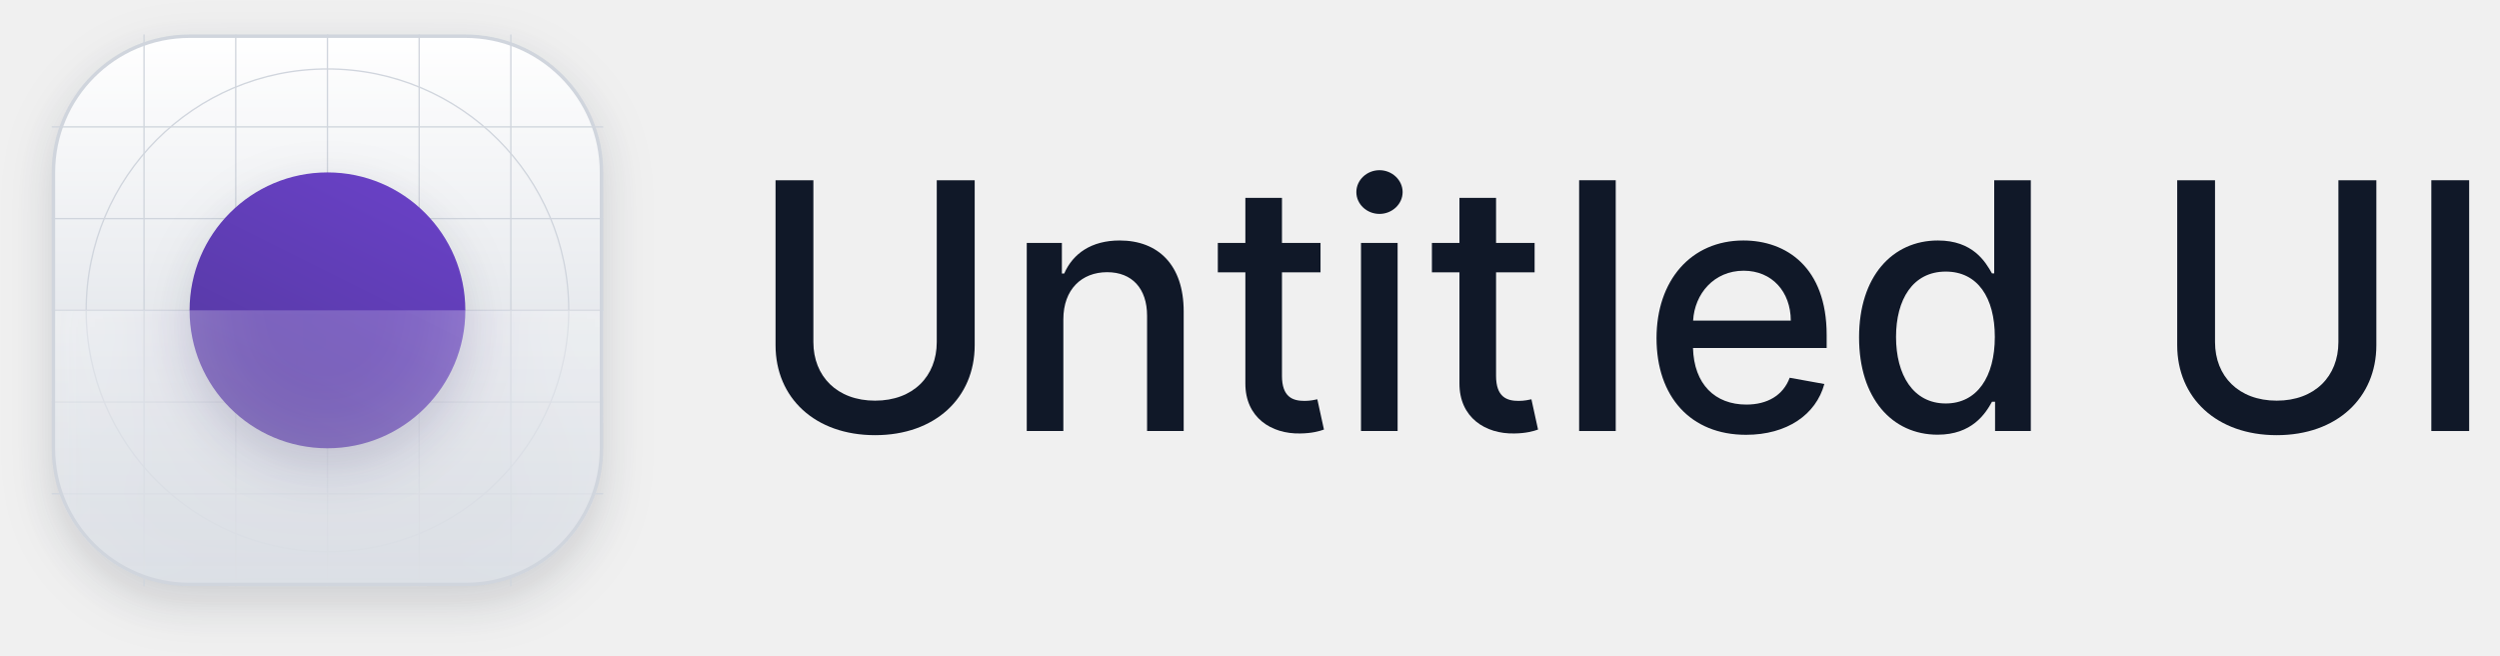
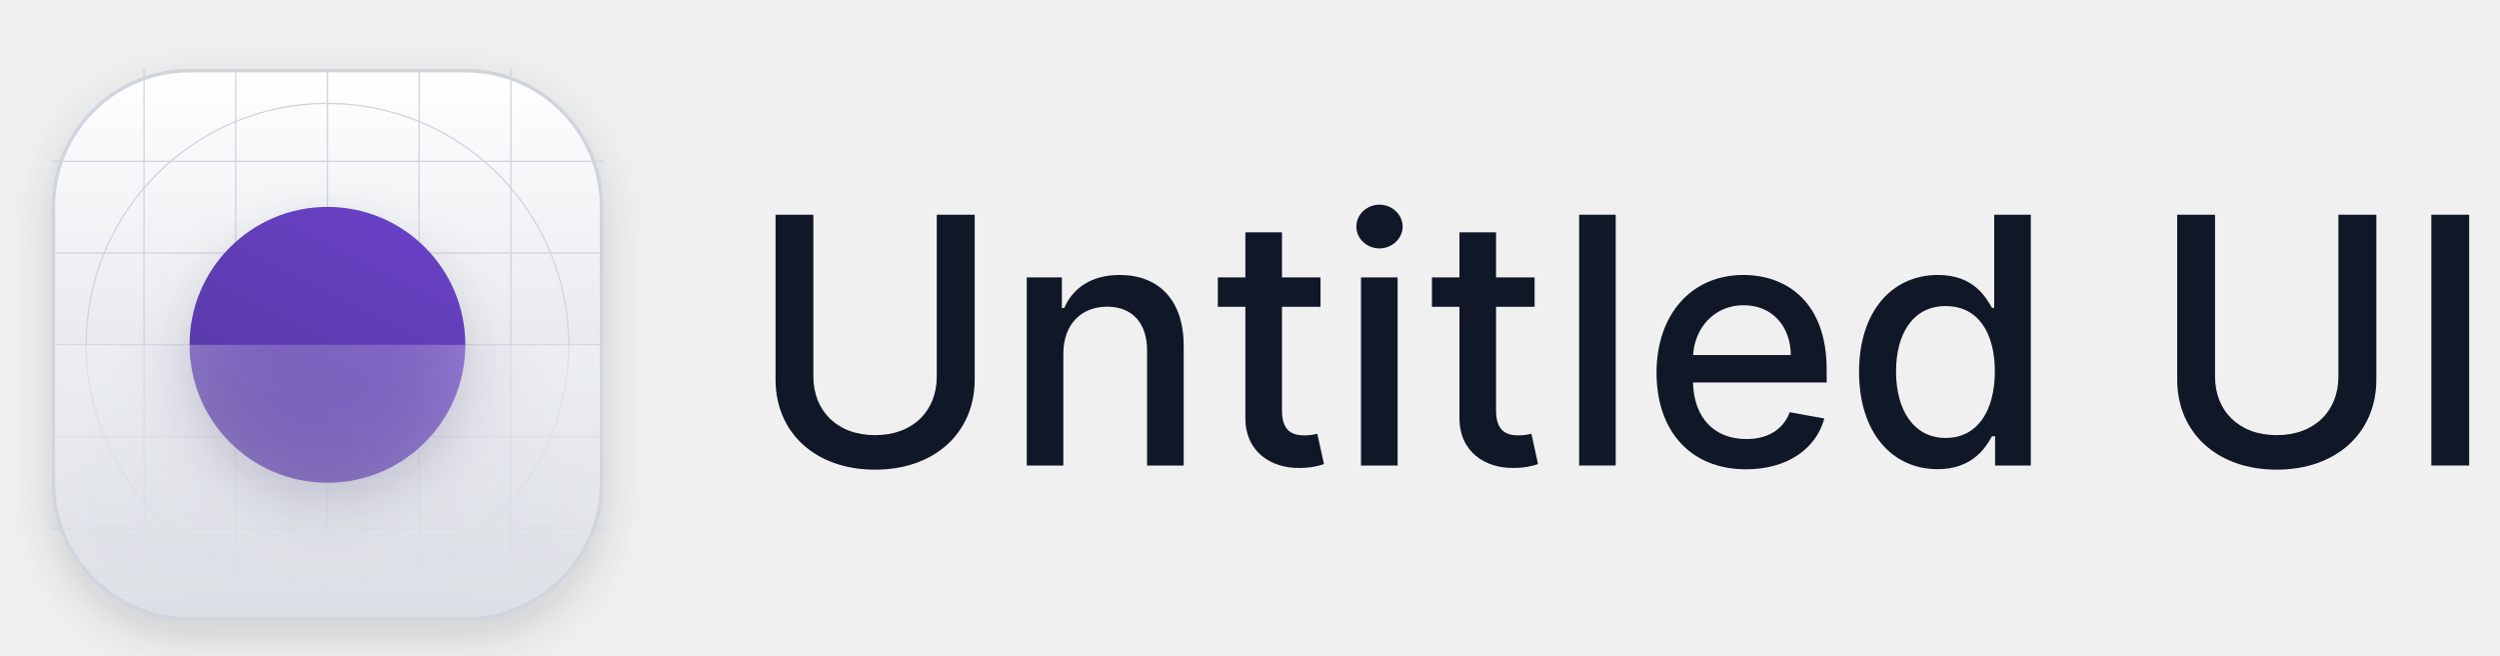
- <svg xmlns="http://www.w3.org/2000/svg" width="145" height="38" viewBox="0 0 145 38" fill="none">
-   <g filter="url(#filter0_dd_1288_24032)">
+ <svg xmlns="http://www.w3.org/2000/svg" width="145" height="38" viewBox="0 -2 145 38" fill="none">
+   <g filter="url(#filter0_dd_1288_23957)">
    <rect x="3.1" y="2.1" width="31.8" height="31.8" rx="7.9" fill="white" />
-     <rect x="3.1" y="2.1" width="31.8" height="31.8" rx="7.9" fill="url(#paint0_linear_1288_24032)" />
+     <rect x="3.1" y="2.1" width="31.8" height="31.8" rx="7.9" fill="url(#paint0_linear_1288_23957)" />
    <path fill-rule="evenodd" clip-rule="evenodd" d="M19 4.039C11.289 4.039 5.039 10.289 5.039 18C5.039 25.71 11.289 31.961 19 31.961C26.71 31.961 32.961 25.71 32.961 18C32.961 10.289 26.71 4.039 19 4.039ZM4.961 18C4.961 10.246 11.246 3.961 19 3.961C26.753 3.961 33.039 10.246 33.039 18C33.039 25.753 26.753 32.039 19 32.039C11.246 32.039 4.961 25.753 4.961 18Z" fill="#D0D5DD" />
    <path fill-rule="evenodd" clip-rule="evenodd" d="M19 14.078C16.834 14.078 15.078 15.834 15.078 18C15.078 20.166 16.834 21.922 19 21.922C21.166 21.922 22.922 20.166 22.922 18C22.922 15.834 21.166 14.078 19 14.078ZM15 18C15 15.791 16.791 14 19 14C21.209 14 23 15.791 23 18C23 20.209 21.209 22 19 22C16.791 22 15 20.209 15 18Z" fill="#D0D5DD" />
    <path fill-rule="evenodd" clip-rule="evenodd" d="M19 15.32C17.52 15.32 16.32 16.52 16.32 18C16.32 19.479 17.52 20.679 19 20.679C20.48 20.679 21.68 19.479 21.68 18C21.68 16.52 20.48 15.32 19 15.32ZM16.243 18C16.243 16.477 17.477 15.242 19 15.242C20.523 15.242 21.757 16.477 21.757 18C21.757 19.522 20.523 20.757 19 20.757C17.477 20.757 16.243 19.522 16.243 18Z" fill="#D0D5DD" />
    <path d="M18.961 2H19.039V34H18.961V2Z" fill="#D0D5DD" />
    <path d="M35 17.961L35 18.039L3 18.039L3 17.961L35 17.961Z" fill="#D0D5DD" />
    <path d="M29.602 2H29.68V34H29.602V2Z" fill="#D0D5DD" />
    <path d="M13.641 2H13.718V34H13.641V2Z" fill="#D0D5DD" />
    <path d="M24.282 2H24.359V34H24.282V2Z" fill="#D0D5DD" />
    <path d="M8.32 2H8.398V34H8.32V2Z" fill="#D0D5DD" />
    <path d="M35 28.602L35 28.679L3 28.679L3 28.602L35 28.602Z" fill="#D0D5DD" />
    <path d="M35 12.641L35 12.718L3 12.718L3 12.641L35 12.641Z" fill="#D0D5DD" />
    <path d="M35 23.281L35 23.359L3 23.359L3 23.281L35 23.281Z" fill="#D0D5DD" />
    <path d="M35 7.32L35 7.398L3 7.398L3 7.32L35 7.32Z" fill="#D0D5DD" />
-     <g filter="url(#filter1_dd_1288_24032)">
-       <circle cx="19" cy="18" r="8" fill="url(#paint1_linear_1288_24032)" />
+     <g filter="url(#filter1_dd_1288_23957)">
+       <circle cx="19" cy="18" r="8" fill="url(#paint1_linear_1288_23957)" />
    </g>
-     <g filter="url(#filter2_b_1288_24032)">
+     <g filter="url(#filter2_b_1288_23957)">
      <path d="M3 18H35V21.2C35 25.68 35 27.921 34.128 29.632C33.361 31.137 32.137 32.361 30.632 33.128C28.921 34 26.68 34 22.2 34H15.8C11.32 34 9.079 34 7.368 33.128C5.863 32.361 4.639 31.137 3.872 29.632C3 27.921 3 25.68 3 21.2V18Z" fill="white" fill-opacity="0.2" />
    </g>
    <rect x="3.1" y="2.1" width="31.8" height="31.8" rx="7.9" stroke="#D0D5DD" stroke-width="0.2" />
  </g>
  <path d="M54.354 10.454V19.843C54.354 21.817 52.99 23.238 50.774 23.238C48.565 23.238 47.195 21.817 47.195 19.843V10.454H45V20.02C45 23.074 47.287 25.24 50.774 25.24C54.261 25.24 56.555 23.074 56.555 20.02V10.454H54.354Z" fill="#101828" />
  <path d="M61.699 18.522C61.699 16.782 62.765 15.787 64.242 15.787C65.684 15.787 66.557 16.732 66.557 18.316V24.999H68.681V18.06C68.681 15.361 67.196 13.948 64.966 13.948C63.326 13.948 62.253 14.708 61.749 15.865H61.614V14.09H59.576V24.999H61.699V18.522Z" fill="#101828" />
  <path d="M76.621 14.09H74.384V11.476H72.26V14.09H70.662V15.794H72.26V22.236C72.253 24.218 73.766 25.177 75.442 25.141C76.117 25.134 76.571 25.006 76.82 24.914L76.436 23.159C76.294 23.188 76.032 23.252 75.691 23.252C75.002 23.252 74.384 23.024 74.384 21.796V15.794H76.621V14.09Z" fill="#101828" />
  <path d="M78.97 24.999H81.094V14.09H78.97V24.999ZM80.043 12.407C80.774 12.407 81.385 11.838 81.385 11.142C81.385 10.446 80.774 9.871 80.043 9.871C79.304 9.871 78.7 10.446 78.7 11.142C78.7 11.838 79.304 12.407 80.043 12.407Z" fill="#101828" />
  <path d="M89.043 14.09H86.806V11.476H84.682V14.09H83.084V15.794H84.682V22.236C84.675 24.218 86.188 25.177 87.864 25.141C88.539 25.134 88.993 25.006 89.242 24.914L88.858 23.159C88.716 23.188 88.454 23.252 88.113 23.252C87.424 23.252 86.806 23.024 86.806 21.796V15.794H89.043V14.09Z" fill="#101828" />
  <path d="M93.75 10.454H91.626V24.999H93.75V10.454Z" fill="#101828" />
  <path d="M101.309 25.219C103.688 25.219 105.371 24.047 105.854 22.272L103.844 21.909C103.461 22.939 102.537 23.465 101.33 23.465C99.512 23.465 98.29 22.286 98.233 20.184H105.989V19.431C105.989 15.489 103.631 13.948 101.159 13.948C98.12 13.948 96.117 16.263 96.117 19.615C96.117 23.003 98.091 25.219 101.309 25.219ZM98.24 18.593C98.326 17.044 99.448 15.702 101.174 15.702C102.821 15.702 103.901 16.924 103.908 18.593H98.24Z" fill="#101828" />
  <path d="M112.429 25.212C114.418 25.212 115.199 23.997 115.582 23.302H115.76V24.999H117.834V10.454H115.71V15.858H115.582C115.199 15.184 114.474 13.948 112.443 13.948C109.808 13.948 107.869 16.029 107.869 19.566C107.869 23.096 109.78 25.212 112.429 25.212ZM112.898 23.401C111.001 23.401 110.014 21.732 110.014 19.544C110.014 17.378 110.98 15.752 112.898 15.752C114.751 15.752 115.746 17.265 115.746 19.544C115.746 21.838 114.73 23.401 112.898 23.401Z" fill="#101828" />
  <path d="M135.682 10.454V19.843C135.682 21.817 134.318 23.238 132.102 23.238C129.893 23.238 128.523 21.817 128.523 19.843V10.454H126.328V20.02C126.328 23.074 128.615 25.24 132.102 25.24C135.589 25.24 137.884 23.074 137.884 20.02V10.454H135.682Z" fill="#101828" />
  <path d="M143.269 10.454H141.074V24.999H143.269V10.454Z" fill="#101828" />
  <defs>
-     <filter id="filter0_dd_1288_24032" x="0" y="0" width="38" height="38" filterUnits="userSpaceOnUse" color-interpolation-filters="sRGB">
+     <filter id="filter0_dd_1288_23957" x="0" y="0" width="38" height="38" filterUnits="userSpaceOnUse" color-interpolation-filters="sRGB">
      <feFlood flood-opacity="0" result="BackgroundImageFix" />
      <feColorMatrix in="SourceAlpha" type="matrix" values="0 0 0 0 0 0 0 0 0 0 0 0 0 0 0 0 0 0 127 0" result="hardAlpha" />
      <feOffset dy="1" />
      <feGaussianBlur stdDeviation="1" />
      <feColorMatrix type="matrix" values="0 0 0 0 0.063 0 0 0 0 0.094 0 0 0 0 0.157 0 0 0 0.06 0" />
-       <feBlend mode="normal" in2="BackgroundImageFix" result="effect1_dropShadow_1288_24032" />
+       <feBlend mode="normal" in2="BackgroundImageFix" result="effect1_dropShadow_1288_23957" />
      <feColorMatrix in="SourceAlpha" type="matrix" values="0 0 0 0 0 0 0 0 0 0 0 0 0 0 0 0 0 0 127 0" result="hardAlpha" />
      <feOffset dy="1" />
      <feGaussianBlur stdDeviation="1.5" />
      <feColorMatrix type="matrix" values="0 0 0 0 0.063 0 0 0 0 0.094 0 0 0 0 0.157 0 0 0 0.1 0" />
-       <feBlend mode="normal" in2="effect1_dropShadow_1288_24032" result="effect2_dropShadow_1288_24032" />
-       <feBlend mode="normal" in="SourceGraphic" in2="effect2_dropShadow_1288_24032" result="shape" />
+       <feBlend mode="normal" in2="effect1_dropShadow_1288_23957" result="effect2_dropShadow_1288_23957" />
+       <feBlend mode="normal" in="SourceGraphic" in2="effect2_dropShadow_1288_23957" result="shape" />
    </filter>
-     <filter id="filter1_dd_1288_24032" x="8" y="8" width="22" height="22" filterUnits="userSpaceOnUse" color-interpolation-filters="sRGB">
+     <filter id="filter1_dd_1288_23957" x="8" y="8" width="22" height="22" filterUnits="userSpaceOnUse" color-interpolation-filters="sRGB">
      <feFlood flood-opacity="0" result="BackgroundImageFix" />
      <feColorMatrix in="SourceAlpha" type="matrix" values="0 0 0 0 0 0 0 0 0 0 0 0 0 0 0 0 0 0 127 0" result="hardAlpha" />
      <feOffset dy="1" />
      <feGaussianBlur stdDeviation="1" />
      <feColorMatrix type="matrix" values="0 0 0 0 0.063 0 0 0 0 0.094 0 0 0 0 0.157 0 0 0 0.06 0" />
-       <feBlend mode="normal" in2="BackgroundImageFix" result="effect1_dropShadow_1288_24032" />
+       <feBlend mode="normal" in2="BackgroundImageFix" result="effect1_dropShadow_1288_23957" />
      <feColorMatrix in="SourceAlpha" type="matrix" values="0 0 0 0 0 0 0 0 0 0 0 0 0 0 0 0 0 0 127 0" result="hardAlpha" />
      <feOffset dy="1" />
      <feGaussianBlur stdDeviation="1.5" />
      <feColorMatrix type="matrix" values="0 0 0 0 0.063 0 0 0 0 0.094 0 0 0 0 0.157 0 0 0 0.1 0" />
-       <feBlend mode="normal" in2="effect1_dropShadow_1288_24032" result="effect2_dropShadow_1288_24032" />
-       <feBlend mode="normal" in="SourceGraphic" in2="effect2_dropShadow_1288_24032" result="shape" />
+       <feBlend mode="normal" in2="effect1_dropShadow_1288_23957" result="effect2_dropShadow_1288_23957" />
+       <feBlend mode="normal" in="SourceGraphic" in2="effect2_dropShadow_1288_23957" result="shape" />
    </filter>
-     <filter id="filter2_b_1288_24032" x="-2" y="13" width="42" height="26" filterUnits="userSpaceOnUse" color-interpolation-filters="sRGB">
+     <filter id="filter2_b_1288_23957" x="-2" y="13" width="42" height="26" filterUnits="userSpaceOnUse" color-interpolation-filters="sRGB">
      <feFlood flood-opacity="0" result="BackgroundImageFix" />
      <feGaussianBlur in="BackgroundImage" stdDeviation="2.5" />
-       <feComposite in2="SourceAlpha" operator="in" result="effect1_backgroundBlur_1288_24032" />
-       <feBlend mode="normal" in="SourceGraphic" in2="effect1_backgroundBlur_1288_24032" result="shape" />
+       <feComposite in2="SourceAlpha" operator="in" result="effect1_backgroundBlur_1288_23957" />
+       <feBlend mode="normal" in="SourceGraphic" in2="effect1_backgroundBlur_1288_23957" result="shape" />
    </filter>
-     <linearGradient id="paint0_linear_1288_24032" x1="19" y1="2" x2="19" y2="34" gradientUnits="userSpaceOnUse">
+     <linearGradient id="paint0_linear_1288_23957" x1="19" y1="2" x2="19" y2="34" gradientUnits="userSpaceOnUse">
      <stop stop-color="white" />
      <stop offset="1" stop-color="#D0D5DD" />
    </linearGradient>
-     <linearGradient id="paint1_linear_1288_24032" x1="15" y1="26" x2="23" y2="10" gradientUnits="userSpaceOnUse">
+     <linearGradient id="paint1_linear_1288_23957" x1="15" y1="26" x2="23" y2="10" gradientUnits="userSpaceOnUse">
      <stop stop-color="#53389E" />
      <stop offset="1" stop-color="#6941C6" />
    </linearGradient>
  </defs>
</svg>
